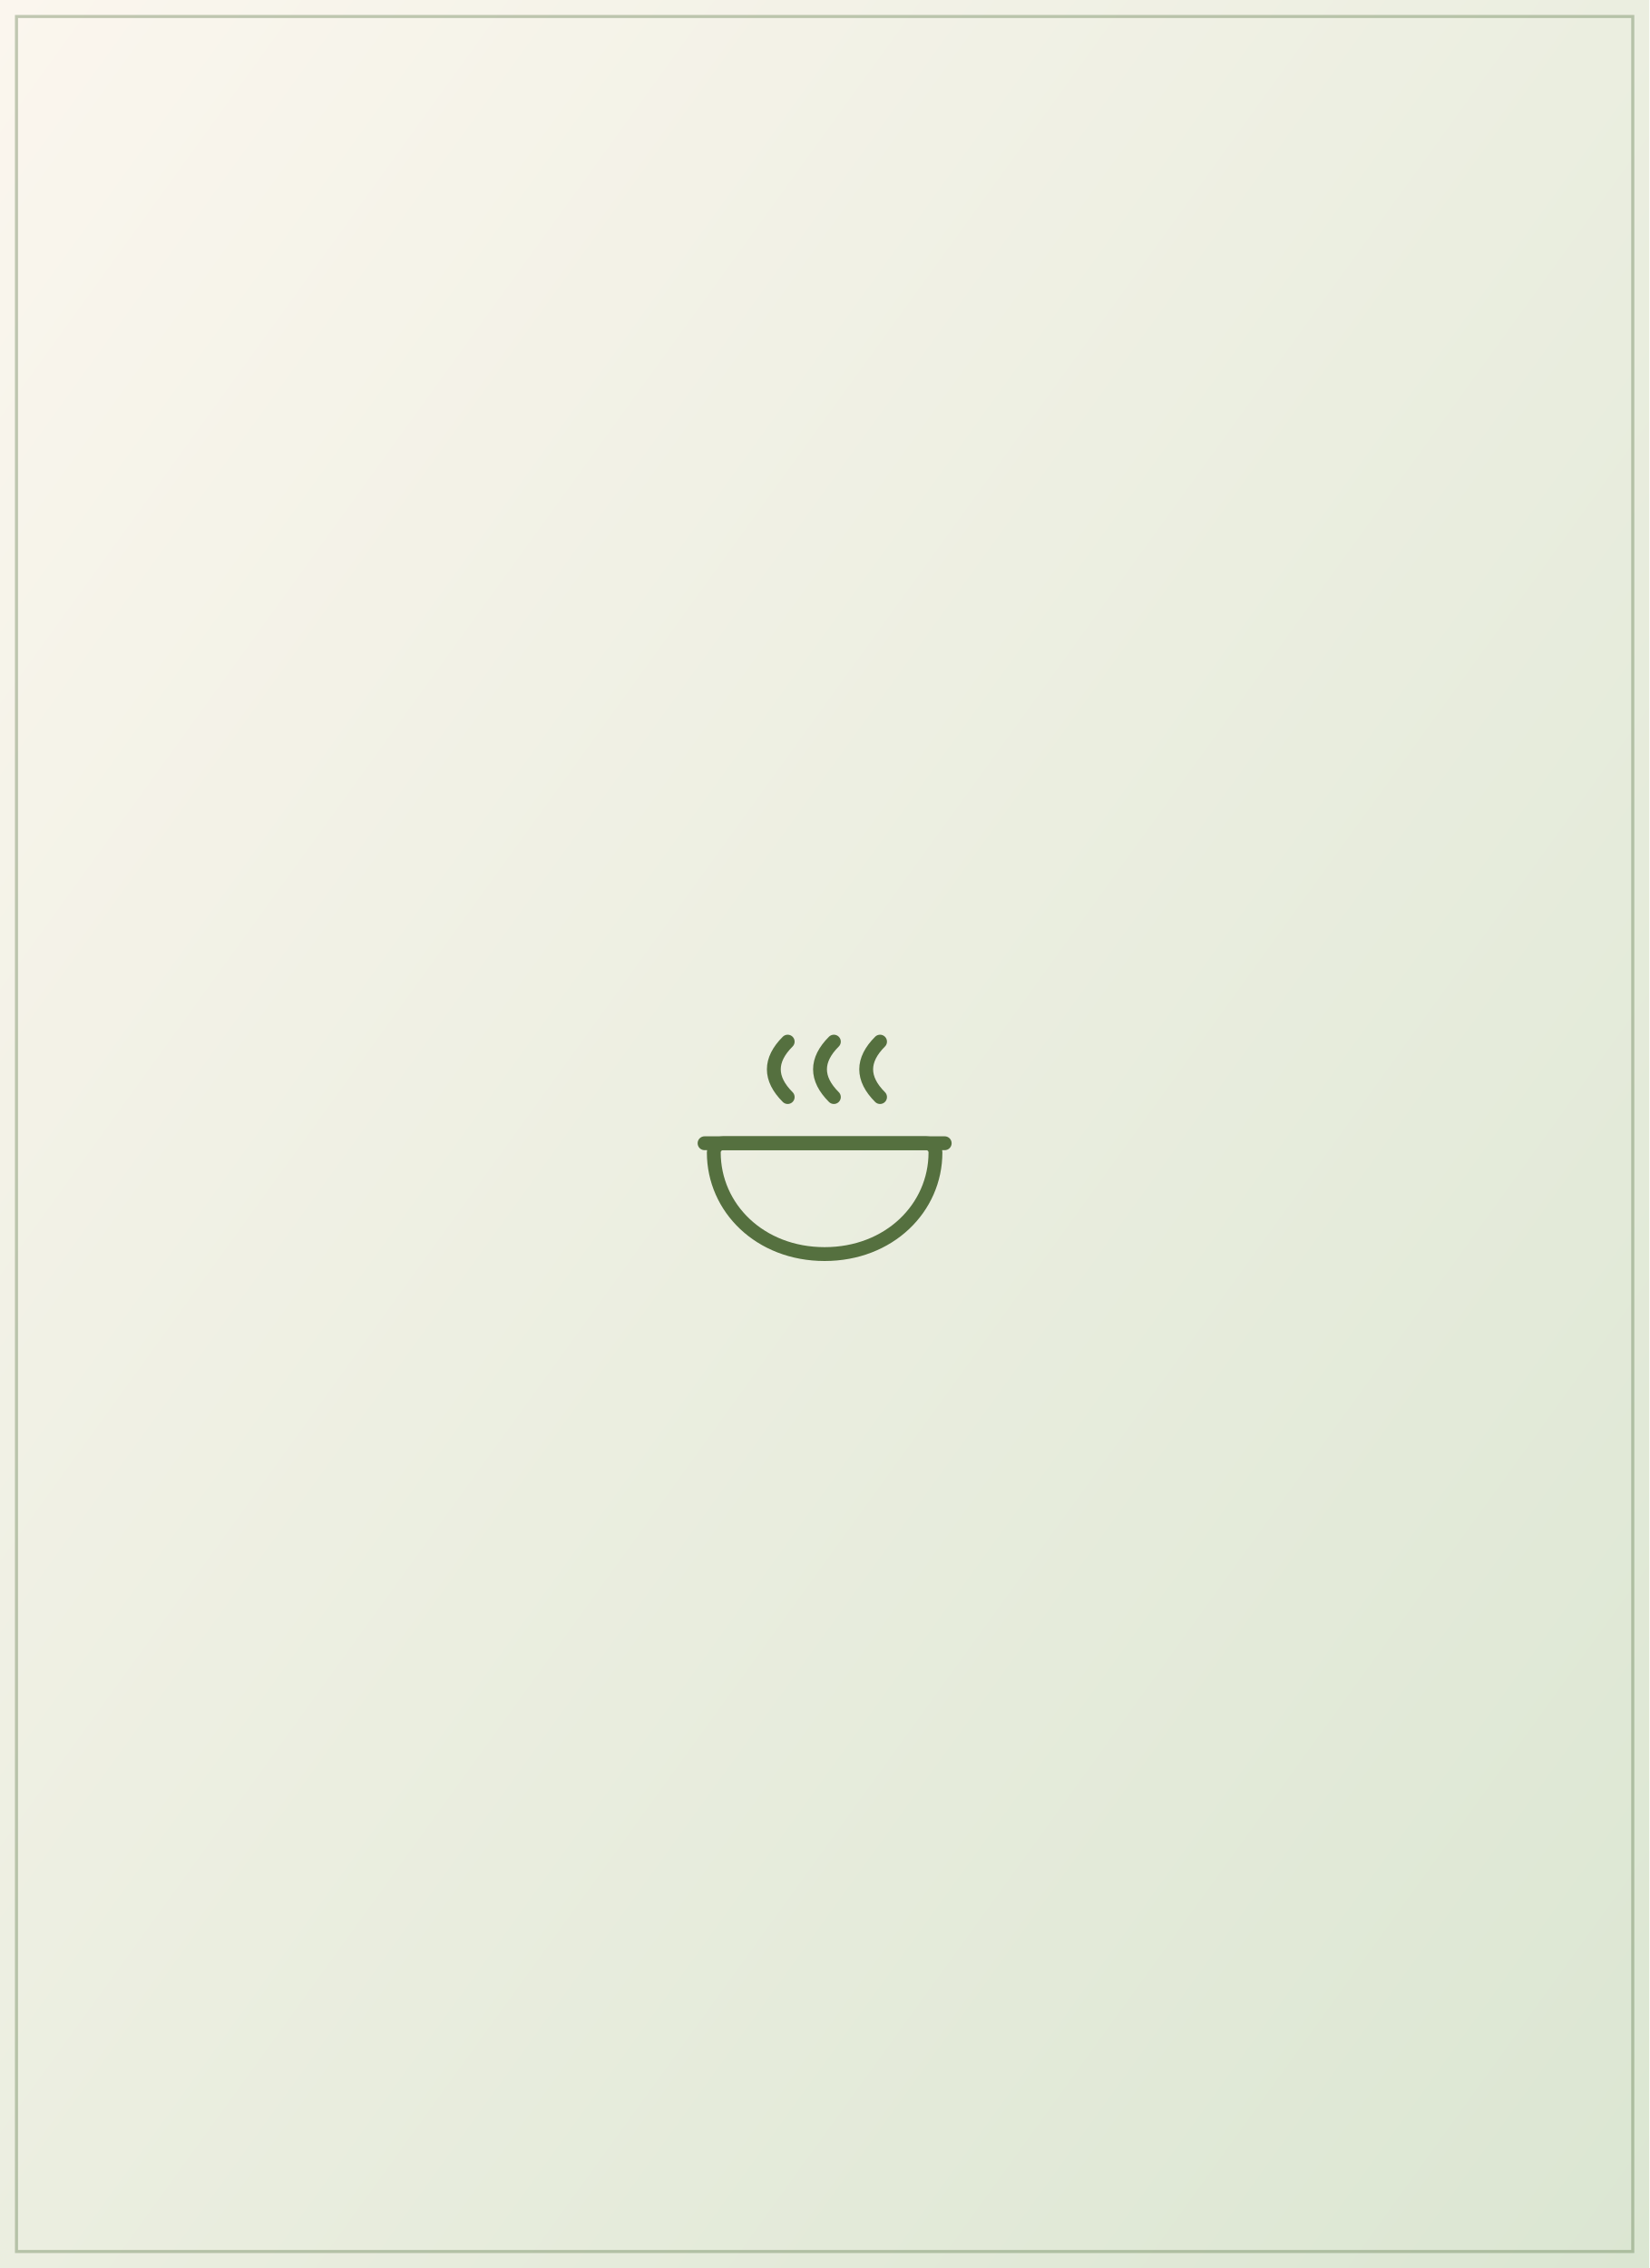
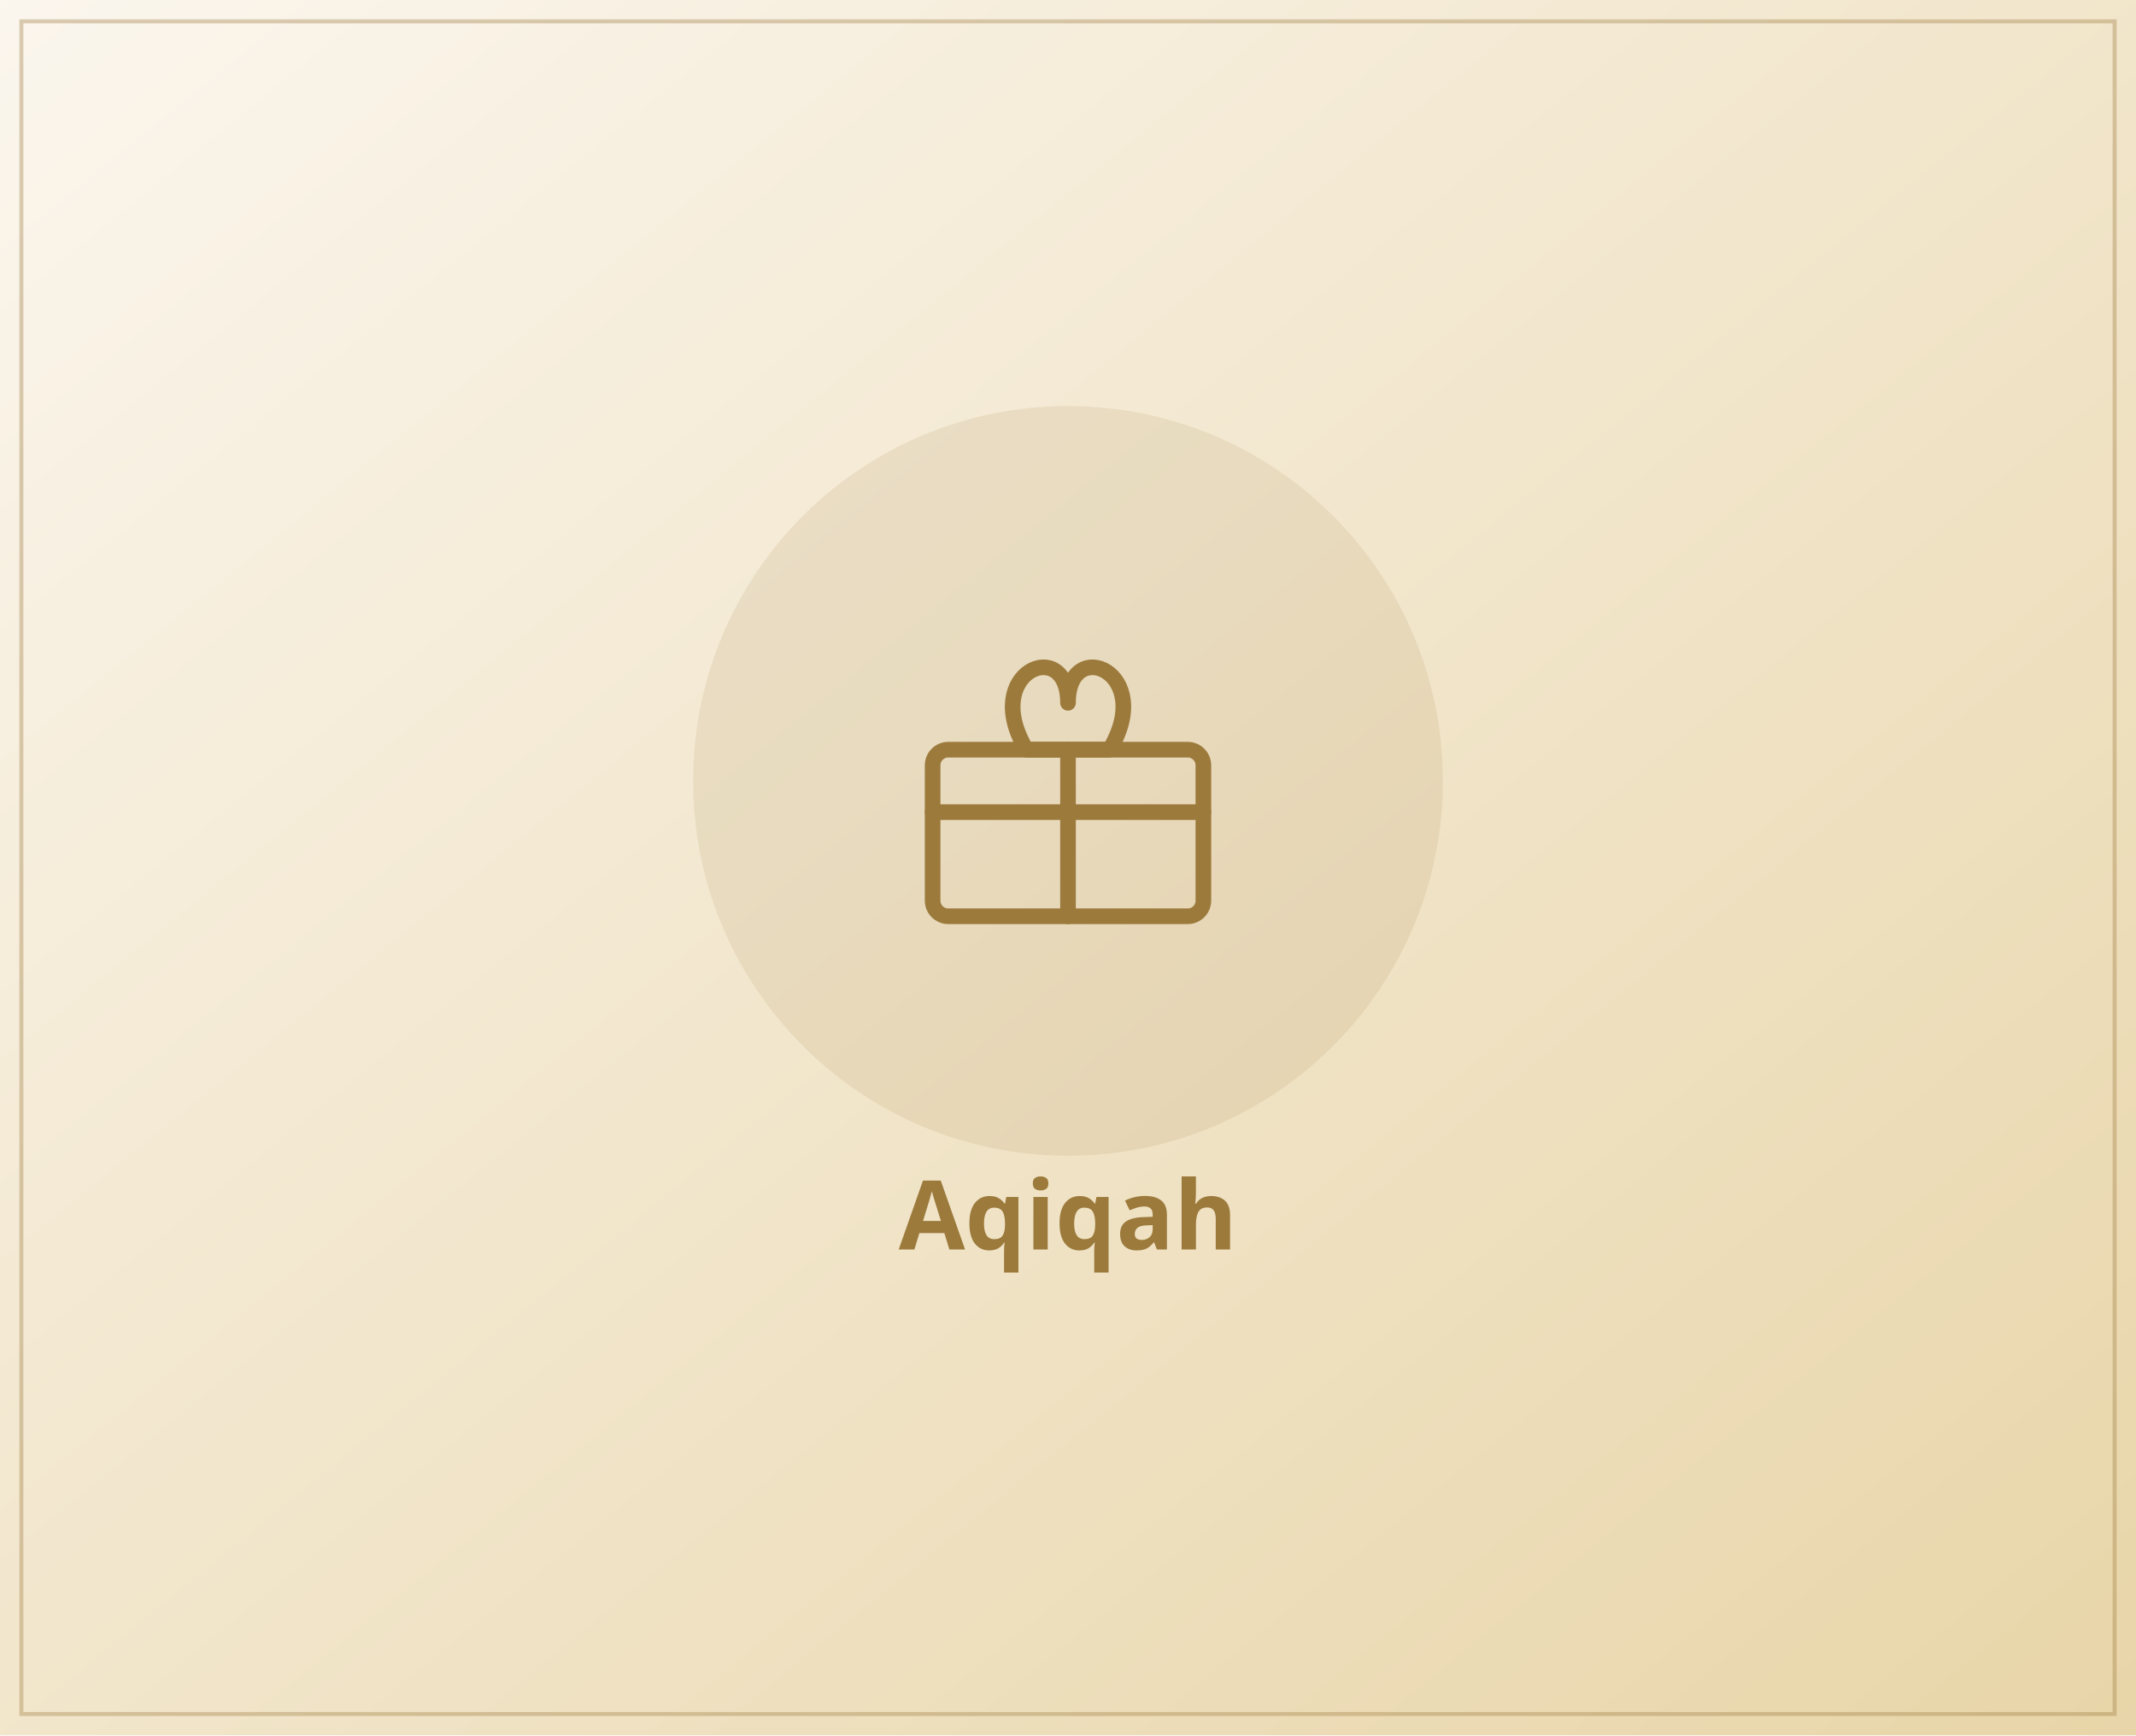
- <svg xmlns="http://www.w3.org/2000/svg" viewBox="0 0 800 1100" width="800" height="1100" role="img" aria-label="Placeholder foto Catering Mak Yo">
+ <svg xmlns="http://www.w3.org/2000/svg" viewBox="0 0 800 650" width="800" height="650" role="img" aria-label="Aqiqah">
  <defs>
-     <linearGradient id="grad-gallery-5" x1="0" y1="0" x2="1" y2="1">
+     <linearGradient id="grad-gallery-05" x1="0" y1="0" x2="1" y2="1">
      <stop offset="0%" stop-color="#FBF6EE" />
-       <stop offset="100%" stop-color="#DBE6D2" />
+       <stop offset="100%" stop-color="#E8D5A8" />
    </linearGradient>
  </defs>
-   <rect width="800" height="1100" fill="url(#grad-gallery-5)" />
-   <rect x="8" y="8" width="784" height="1084" fill="none" stroke="#55703F" stroke-opacity="0.35" stroke-width="1.5" />
-   <g transform="translate(288, 438) scale(2.24)" color="#55703F">
-     <g fill="none" stroke="currentColor" stroke-width="3" stroke-linecap="round" stroke-linejoin="round">
-       <path d="M28 52 h44 a2 2 0 0 1 2 2 c0 12 -10 22 -24 22 s-24 -10 -24 -22 a2 2 0 0 1 2 -2 Z" />
-       <path d="M24 52 h52" />
-       <path d="M42 30 c-4 4 -4 8 0 12" />
-       <path d="M52 30 c-4 4 -4 8 0 12" />
-       <path d="M62 30 c-4 4 -4 8 0 12" />
-     </g>
+   <rect width="800" height="650" fill="url(#grad-gallery-05)" />
+   <rect x="8" y="8" width="784" height="634" fill="none" stroke="#9C7A3C" stroke-opacity="0.35" stroke-width="1.5" />
+   <circle cx="400" cy="292.5" r="140.4" fill="#9C7A3C" fill-opacity="0.12" />
+   <g transform="translate(302.5, 195) scale(1.95)" fill="none" stroke="#9C7A3C" stroke-width="3" stroke-linecap="round" stroke-linejoin="round">
+     <rect x="24" y="44" width="52" height="32" rx="3" />
+     <path d="M24 56 h52" />
+     <path d="M50 44 v32" />
+     <path d="M42 44 c-9 -15 8 -22 8 -9 c0 -13 17 -6 8 9 Z" />
  </g>
+   <text x="400" y="468" text-anchor="middle" font-family="'Plus Jakarta Sans', sans-serif" font-size="36" font-weight="600" fill="#9C7A3C">Aqiqah</text>
</svg>
